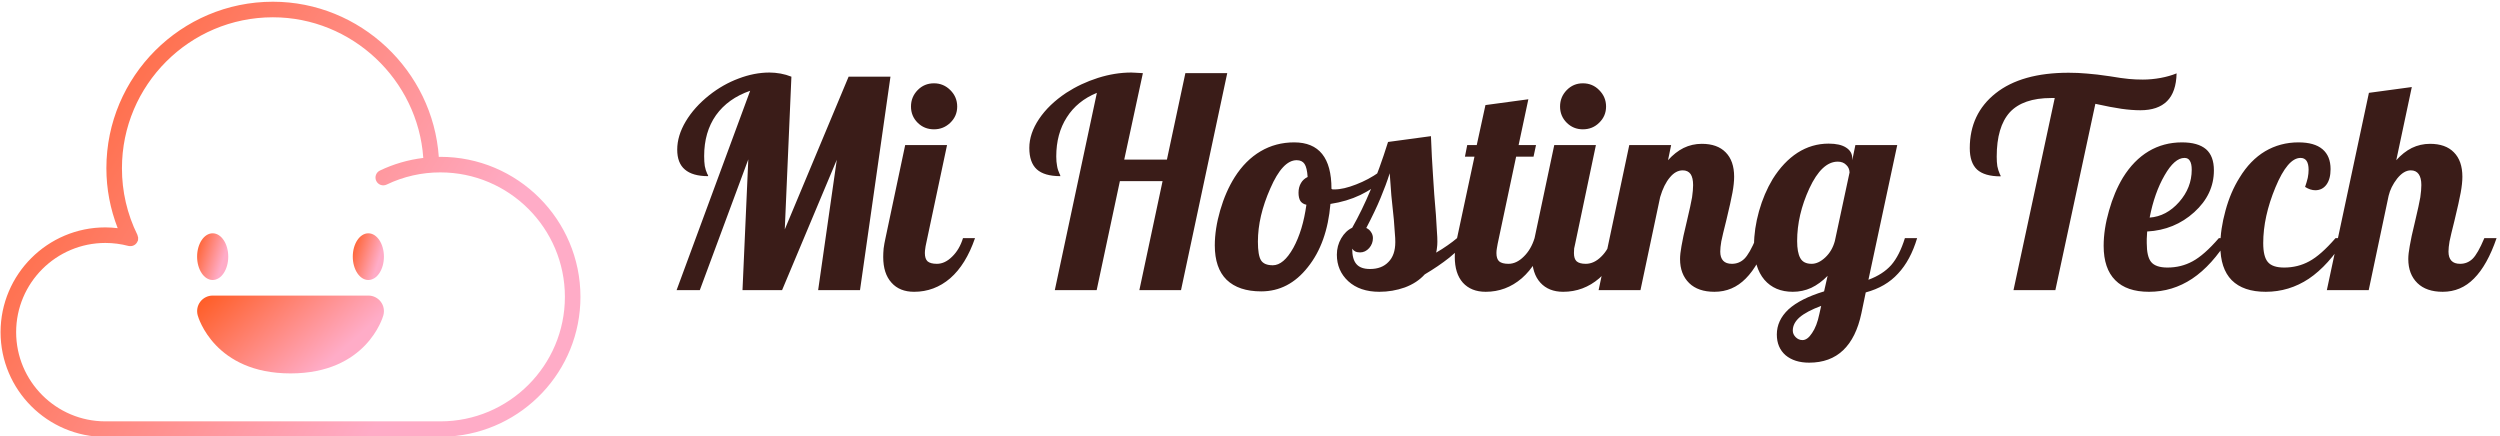
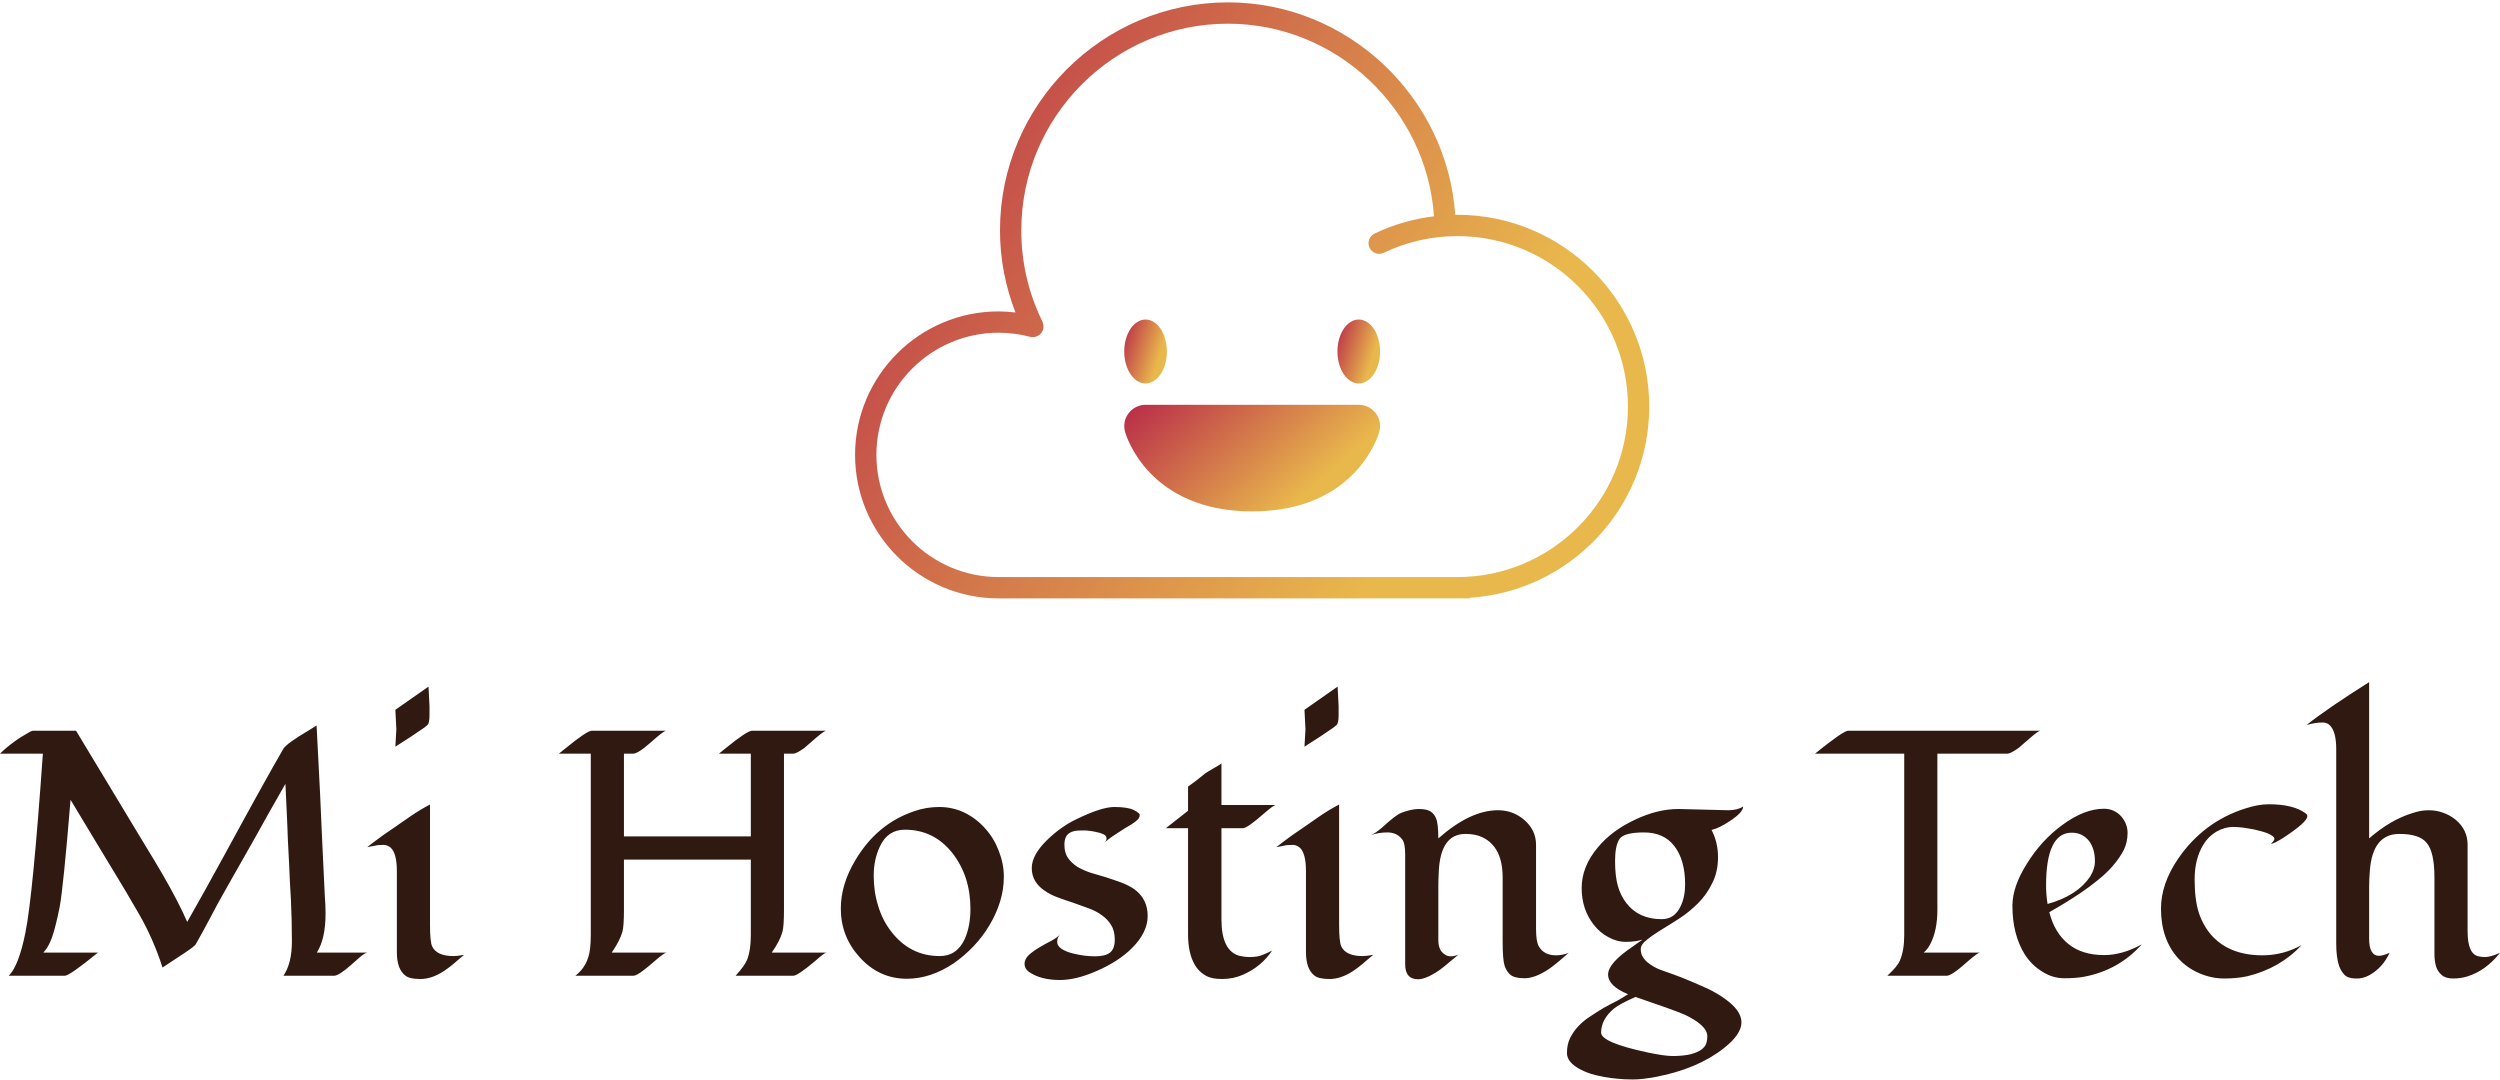
- <svg xmlns="http://www.w3.org/2000/svg" data-v-423bf9ae="" viewBox="0 0 517 90" class="iconLeft">
-   <g data-v-423bf9ae="" id="7e9e1eee-3475-4511-9c10-a7dddb0a5dba" fill="#3A1C18" transform="matrix(4.285714,0,0,4.285714,135.8913,-2.100002)">
-     <path d="M6.16 11.56L9.24 4.19L11.26 4.19L9.79 14.49L7.77 14.49L8.67 8.20L6.03 14.49L4.12 14.49L4.40 8.18L2.06 14.49L0.94 14.49L4.49 4.87L4.49 4.87Q3.42 5.24 2.84 6.05L2.84 6.05L2.84 6.05Q2.27 6.86 2.27 8.02L2.27 8.02L2.27 8.02Q2.27 8.30 2.30 8.50L2.30 8.50L2.30 8.50Q2.34 8.71 2.42 8.88L2.42 8.88L2.42 8.88Q2.45 8.93 2.46 8.95L2.46 8.95L2.46 8.95Q2.46 8.97 2.46 8.99L2.46 8.99L2.46 8.99Q1.71 8.99 1.34 8.67L1.34 8.67L1.34 8.67Q0.97 8.36 0.97 7.71L0.97 7.71L0.97 7.71Q0.97 7.04 1.38 6.35L1.38 6.35L1.38 6.35Q1.79 5.66 2.52 5.08L2.52 5.08L2.52 5.08Q3.18 4.56 3.93 4.28L3.93 4.28L3.93 4.28Q4.69 3.99 5.42 3.99L5.42 3.99L5.42 3.99Q5.68 3.99 5.96 4.04L5.96 4.04L5.96 4.04Q6.23 4.09 6.48 4.19L6.48 4.19L6.16 11.56ZM14.48 5.63L14.48 5.63L14.48 5.63Q14.48 6.09 14.15 6.41L14.15 6.41L14.15 6.41Q13.82 6.73 13.36 6.73L13.36 6.73L13.36 6.73Q12.89 6.73 12.57 6.41L12.57 6.41L12.57 6.41Q12.25 6.09 12.25 5.63L12.25 5.63L12.25 5.63Q12.25 5.17 12.57 4.84L12.57 4.84L12.57 4.84Q12.89 4.51 13.36 4.51L13.36 4.51L13.36 4.51Q13.82 4.51 14.15 4.84L14.15 4.84L14.15 4.84Q14.48 5.17 14.48 5.63ZM10.91 12.89L10.91 12.89L10.91 12.89Q10.91 12.71 10.93 12.48L10.93 12.48L10.93 12.48Q10.96 12.25 11.02 11.98L11.02 11.98L11.97 7.49L13.99 7.49L12.98 12.25L12.98 12.25Q12.95 12.38 12.94 12.48L12.94 12.48L12.94 12.48Q12.92 12.59 12.92 12.70L12.92 12.70L12.92 12.70Q12.92 12.98 13.05 13.10L13.05 13.10L13.05 13.10Q13.19 13.22 13.50 13.22L13.50 13.22L13.50 13.22Q13.89 13.22 14.24 12.87L14.24 12.87L14.24 12.87Q14.59 12.53 14.76 11.98L14.76 11.98L15.34 11.98L15.34 11.98Q14.90 13.26 14.14 13.92L14.14 13.92L14.14 13.92Q13.38 14.57 12.40 14.57L12.40 14.57L12.40 14.57Q11.70 14.57 11.31 14.13L11.31 14.13L11.31 14.13Q10.91 13.69 10.91 12.89ZM19.74 4.97L19.74 4.97L19.74 4.97Q20.45 4.51 21.27 4.25L21.27 4.25L21.27 4.25Q22.09 3.99 22.88 3.99L22.88 3.99L22.88 3.99Q22.97 3.99 23.09 4.00L23.09 4.00L23.09 4.00Q23.21 4.00 23.44 4.02L23.44 4.02L22.54 8.19L24.60 8.19L25.49 4.02L27.51 4.02L25.28 14.49L23.27 14.49L24.39 9.23L22.33 9.23L21.21 14.49L19.19 14.49L21.22 4.97L21.22 4.97Q20.27 5.36 19.77 6.15L19.77 6.15L19.77 6.15Q19.26 6.94 19.26 8.04L19.26 8.04L19.26 8.04Q19.26 8.30 19.30 8.50L19.30 8.50L19.30 8.50Q19.33 8.69 19.42 8.88L19.42 8.88L19.42 8.88Q19.45 8.93 19.45 8.95L19.45 8.95L19.45 8.95Q19.46 8.97 19.46 8.99L19.46 8.99L19.46 8.99Q18.68 8.99 18.32 8.66L18.32 8.66L18.32 8.66Q17.96 8.33 17.96 7.63L17.96 7.63L17.96 7.63Q17.96 6.93 18.43 6.23L18.43 6.23L18.43 6.23Q18.90 5.53 19.74 4.97ZM26.91 12.33L26.91 12.33L26.91 12.33Q26.91 11.54 27.17 10.64L27.17 10.64L27.17 10.64Q27.43 9.74 27.87 9.04L27.87 9.04L27.87 9.04Q28.39 8.22 29.12 7.79L29.12 7.79L29.12 7.79Q29.85 7.36 30.74 7.36L30.74 7.36L30.74 7.36Q31.64 7.36 32.09 7.92L32.09 7.92L32.09 7.92Q32.54 8.48 32.54 9.60L32.54 9.60L32.54 9.60Q32.56 9.62 32.60 9.63L32.60 9.63L32.60 9.63Q32.63 9.63 32.69 9.63L32.69 9.63L32.69 9.63Q33.12 9.63 33.73 9.39L33.73 9.39L33.73 9.39Q34.33 9.16 34.85 8.79L34.85 8.79L34.97 9.17L34.97 9.17Q34.58 9.59 33.93 9.90L33.93 9.90L33.93 9.90Q33.28 10.21 32.49 10.33L32.49 10.33L32.49 10.33Q32.33 12.22 31.40 13.38L31.40 13.38L31.40 13.38Q30.48 14.55 29.15 14.55L29.15 14.55L29.15 14.55Q28.06 14.55 27.48 13.99L27.48 13.99L27.48 13.99Q26.91 13.43 26.91 12.33ZM30.86 8.22L30.86 8.22L30.86 8.22Q30.18 8.22 29.59 9.58L29.59 9.58L29.59 9.58Q28.99 10.93 28.99 12.15L28.99 12.15L28.99 12.15Q28.99 12.81 29.14 13.05L29.14 13.05L29.14 13.05Q29.29 13.29 29.71 13.29L29.71 13.29L29.71 13.29Q30.23 13.29 30.70 12.45L30.70 12.45L30.70 12.45Q31.16 11.61 31.33 10.37L31.33 10.37L31.33 10.37Q31.14 10.33 31.04 10.19L31.04 10.19L31.04 10.19Q30.95 10.04 30.95 9.79L30.95 9.79L30.95 9.79Q30.95 9.52 31.07 9.32L31.07 9.32L31.07 9.32Q31.18 9.13 31.39 9.03L31.39 9.03L31.39 9.03Q31.36 8.58 31.24 8.40L31.24 8.40L31.24 8.40Q31.12 8.22 30.86 8.22ZM37.65 12.15L37.65 12.15L37.65 12.15Q37.65 12.32 37.63 12.45L37.63 12.45L37.63 12.45Q37.62 12.57 37.59 12.68L37.59 12.68L37.59 12.68Q37.87 12.52 38.14 12.33L38.14 12.33L38.14 12.33Q38.40 12.15 38.60 11.98L38.60 11.98L39.19 11.98L39.19 11.98Q38.75 12.49 38.23 12.92L38.23 12.92L38.23 12.92Q37.70 13.34 37.04 13.73L37.04 13.73L37.04 13.73Q36.67 14.14 36.08 14.36L36.08 14.36L36.08 14.36Q35.49 14.57 34.85 14.57L34.85 14.57L34.85 14.57Q33.91 14.57 33.35 14.06L33.35 14.06L33.35 14.06Q32.80 13.55 32.80 12.78L32.80 12.78L32.80 12.78Q32.80 12.35 33.01 11.99L33.01 11.99L33.01 11.99Q33.22 11.63 33.54 11.48L33.54 11.48L33.54 11.48Q34.02 10.63 34.43 9.65L34.43 9.65L34.43 9.65Q34.85 8.68 35.27 7.34L35.27 7.34L37.34 7.06L37.34 7.06Q37.38 8.11 37.44 8.97L37.44 8.97L37.44 8.97Q37.49 9.84 37.58 10.86L37.58 10.86L37.58 10.86Q37.62 11.45 37.63 11.69L37.63 11.69L37.63 11.69Q37.65 11.93 37.65 12.15ZM35.35 8.85L35.35 8.85L35.35 8.85Q35.17 9.42 34.91 10.04L34.91 10.04L34.91 10.04Q34.65 10.67 34.22 11.49L34.22 11.49L34.22 11.49Q34.37 11.56 34.45 11.69L34.45 11.69L34.45 11.69Q34.54 11.82 34.54 11.98L34.54 11.98L34.54 11.98Q34.54 12.25 34.36 12.46L34.36 12.46L34.36 12.46Q34.17 12.67 33.92 12.67L33.92 12.67L33.92 12.67Q33.78 12.67 33.68 12.62L33.68 12.62L33.68 12.62Q33.59 12.57 33.54 12.49L33.54 12.49L33.54 12.49Q33.54 13.01 33.75 13.24L33.75 13.24L33.75 13.24Q33.95 13.47 34.40 13.47L34.40 13.47L34.40 13.47Q34.97 13.47 35.29 13.13L35.29 13.13L35.29 13.13Q35.62 12.80 35.62 12.17L35.62 12.17L35.62 12.17Q35.62 11.97 35.60 11.77L35.60 11.77L35.60 11.77Q35.59 11.56 35.55 11.09L35.55 11.09L35.55 11.09Q35.48 10.43 35.43 9.93L35.43 9.93L35.43 9.93Q35.39 9.42 35.35 8.85ZM38.98 8.05L39.09 7.49L39.55 7.49L39.97 5.56L42.04 5.28L41.57 7.49L42.41 7.49L42.29 8.05L41.45 8.05L40.56 12.25L40.56 12.25Q40.53 12.38 40.52 12.48L40.52 12.48L40.52 12.48Q40.50 12.59 40.50 12.70L40.50 12.70L40.50 12.70Q40.50 12.98 40.63 13.10L40.63 13.10L40.63 13.10Q40.77 13.22 41.08 13.22L41.08 13.22L41.08 13.22Q41.47 13.22 41.82 12.87L41.82 12.87L41.82 12.87Q42.17 12.53 42.34 11.98L42.34 11.98L42.92 11.98L42.92 11.98Q42.48 13.26 41.72 13.92L41.72 13.92L41.72 13.92Q40.96 14.57 39.98 14.57L39.98 14.57L39.98 14.57Q39.28 14.57 38.88 14.13L38.88 14.13L38.88 14.13Q38.49 13.69 38.49 12.89L38.49 12.89L38.49 12.89Q38.49 12.71 38.51 12.48L38.51 12.48L38.51 12.48Q38.54 12.25 38.60 11.98L38.60 11.98L39.44 8.05L38.98 8.05ZM45.79 5.63L45.79 5.63L45.79 5.63Q45.79 6.09 45.46 6.41L45.46 6.41L45.46 6.41Q45.14 6.73 44.67 6.73L44.67 6.73L44.67 6.73Q44.21 6.73 43.89 6.41L43.89 6.41L43.89 6.41Q43.57 6.09 43.57 5.63L43.57 5.63L43.57 5.63Q43.57 5.17 43.89 4.84L43.89 4.84L43.89 4.84Q44.21 4.51 44.67 4.51L44.67 4.51L44.67 4.51Q45.14 4.51 45.46 4.84L45.46 4.84L45.46 4.84Q45.79 5.17 45.79 5.63ZM42.22 12.89L42.22 12.89L42.22 12.89Q42.22 12.71 42.25 12.48L42.25 12.48L42.25 12.48Q42.28 12.25 42.34 11.98L42.34 11.98L43.29 7.49L45.30 7.49L44.30 12.25L44.30 12.25Q44.27 12.38 44.25 12.48L44.25 12.48L44.25 12.48Q44.24 12.59 44.24 12.70L44.24 12.70L44.24 12.70Q44.24 12.98 44.37 13.10L44.37 13.10L44.37 13.10Q44.51 13.22 44.81 13.22L44.81 13.22L44.81 13.22Q45.21 13.22 45.56 12.87L45.56 12.87L45.56 12.87Q45.91 12.53 46.07 11.98L46.07 11.98L46.66 11.98L46.66 11.98Q46.21 13.26 45.46 13.92L45.46 13.92L45.46 13.92Q44.70 14.57 43.72 14.57L43.72 14.57L43.72 14.57Q43.02 14.57 42.62 14.13L42.62 14.13L42.62 14.13Q42.22 13.69 42.22 12.89ZM49.36 12.99L49.36 12.99L49.36 12.99Q49.36 12.74 49.43 12.36L49.43 12.36L49.43 12.36Q49.49 11.98 49.69 11.16L49.69 11.16L49.69 11.16Q49.88 10.36 49.94 10.01L49.94 10.01L49.94 10.01Q49.99 9.66 49.99 9.42L49.99 9.42L49.99 9.42Q49.99 9.07 49.87 8.89L49.87 8.89L49.87 8.89Q49.74 8.71 49.49 8.71L49.49 8.71L49.49 8.71Q49.15 8.71 48.87 9.05L48.87 9.05L48.87 9.05Q48.58 9.39 48.40 10.00L48.40 10.00L47.45 14.49L45.43 14.49L46.91 7.49L48.93 7.49L48.78 8.22L48.78 8.22Q49.13 7.83 49.53 7.63L49.53 7.63L49.53 7.63Q49.94 7.43 50.41 7.43L50.41 7.43L50.41 7.43Q51.16 7.43 51.56 7.84L51.56 7.84L51.56 7.84Q51.97 8.25 51.97 9.02L51.97 9.02L51.97 9.02Q51.97 9.34 51.89 9.78L51.89 9.78L51.89 9.78Q51.81 10.22 51.59 11.13L51.59 11.13L51.59 11.13Q51.41 11.84 51.35 12.14L51.35 12.14L51.35 12.14Q51.30 12.43 51.30 12.63L51.30 12.63L51.30 12.63Q51.30 12.92 51.44 13.07L51.44 13.07L51.44 13.07Q51.58 13.22 51.86 13.22L51.86 13.22L51.86 13.22Q52.21 13.22 52.46 12.98L52.46 12.98L52.46 12.98Q52.71 12.74 53.03 11.98L53.03 11.98L53.62 11.98L53.62 11.98Q53.17 13.29 52.53 13.93L52.53 13.93L52.53 13.93Q51.90 14.57 51.02 14.57L51.02 14.57L51.02 14.57Q50.23 14.57 49.80 14.15L49.80 14.15L49.80 14.15Q49.36 13.72 49.36 12.99ZM57.67 8.13L57.67 8.13L57.67 8.22L57.82 7.49L59.84 7.49L58.45 13.99L58.45 13.99Q59.15 13.73 59.55 13.28L59.55 13.28L59.55 13.28Q59.95 12.82 60.21 11.98L60.21 11.98L60.80 11.98L60.80 11.98Q60.48 13.05 59.88 13.69L59.88 13.69L59.88 13.69Q59.29 14.34 58.32 14.60L58.32 14.60L58.11 15.61L58.11 15.61Q57.86 16.79 57.23 17.39L57.23 17.39L57.23 17.39Q56.60 17.99 55.59 17.99L55.59 17.99L55.59 17.99Q54.88 17.99 54.45 17.63L54.45 17.63L54.45 17.63Q54.03 17.26 54.03 16.63L54.03 16.63L54.03 16.63Q54.03 15.95 54.59 15.42L54.59 15.42L54.59 15.42Q55.16 14.90 56.31 14.55L56.31 14.55L56.48 13.80L56.48 13.80Q56.11 14.18 55.69 14.38L55.69 14.38L55.69 14.38Q55.27 14.57 54.80 14.57L54.80 14.57L54.80 14.57Q53.93 14.57 53.43 13.99L53.43 13.99L53.43 13.99Q52.93 13.40 52.93 12.32L52.93 12.32L52.93 12.32Q52.93 11.54 53.17 10.68L53.17 10.68L53.17 10.68Q53.41 9.83 53.83 9.13L53.83 9.13L53.83 9.13Q54.35 8.30 55.03 7.86L55.03 7.86L55.03 7.86Q55.72 7.42 56.53 7.42L56.53 7.42L56.53 7.42Q57.08 7.42 57.37 7.61L57.37 7.61L57.37 7.61Q57.67 7.80 57.67 8.13ZM56.83 12.12L57.54 8.81L57.54 8.81Q57.53 8.58 57.37 8.44L57.37 8.44L57.37 8.44Q57.22 8.29 56.97 8.29L56.97 8.29L56.97 8.29Q56.20 8.29 55.60 9.58L55.60 9.58L55.60 9.58Q55.01 10.86 55.01 12.12L55.01 12.12L55.01 12.12Q55.01 12.67 55.16 12.94L55.16 12.94L55.16 12.94Q55.31 13.22 55.71 13.22L55.71 13.22L55.71 13.22Q56.04 13.22 56.37 12.91L56.37 12.91L56.37 12.91Q56.70 12.60 56.83 12.12L56.83 12.12ZM56.08 15.65L56.17 15.25L56.17 15.25Q55.47 15.51 55.13 15.80L55.13 15.80L55.13 15.80Q54.80 16.09 54.80 16.44L54.80 16.44L54.80 16.44Q54.80 16.62 54.94 16.76L54.94 16.76L54.94 16.76Q55.08 16.90 55.27 16.90L55.27 16.90L55.27 16.90Q55.51 16.90 55.73 16.56L55.73 16.56L55.73 16.56Q55.96 16.23 56.08 15.65L56.08 15.65ZM71.69 4.33L71.69 4.33L71.69 4.33Q72.11 4.33 72.55 4.25L72.55 4.25L72.55 4.25Q72.98 4.17 73.32 4.03L73.32 4.03L73.32 4.03Q73.30 4.93 72.86 5.37L72.86 5.37L72.86 5.37Q72.42 5.81 71.57 5.81L71.57 5.81L71.57 5.81Q71.16 5.81 70.66 5.74L70.66 5.74L70.66 5.74Q70.17 5.67 69.40 5.50L69.40 5.50L67.47 14.49L65.45 14.49L67.44 5.22L67.27 5.22L67.27 5.22Q65.91 5.22 65.27 5.91L65.27 5.91L65.27 5.91Q64.64 6.61 64.64 8.05L64.64 8.05L64.64 8.05Q64.64 8.32 64.67 8.51L64.67 8.51L64.67 8.51Q64.71 8.71 64.79 8.89L64.79 8.89L64.79 8.89Q64.82 8.95 64.83 8.97L64.83 8.97L64.83 8.97Q64.83 8.99 64.83 9.00L64.83 9.00L64.83 9.00Q64.05 9.00 63.69 8.67L63.69 8.67L63.69 8.67Q63.34 8.34 63.34 7.64L63.34 7.64L63.34 7.64Q63.34 5.98 64.59 4.99L64.59 4.99L64.59 4.99Q65.84 4.00 68.11 4.00L68.11 4.00L68.11 4.00Q68.57 4.00 69.00 4.04L69.00 4.04L69.00 4.04Q69.43 4.07 70.10 4.17L70.10 4.17L70.10 4.17Q70.69 4.27 71.02 4.30L71.02 4.30L71.02 4.30Q71.34 4.33 71.69 4.33ZM75.12 8.71L75.12 8.71L75.12 8.71Q75.12 9.87 74.17 10.73L74.17 10.73L74.17 10.73Q73.22 11.59 71.90 11.66L71.90 11.66L71.90 11.66Q71.89 11.90 71.88 12.02L71.88 12.02L71.88 12.02Q71.88 12.14 71.88 12.22L71.88 12.22L71.88 12.22Q71.88 12.87 72.09 13.13L72.09 13.13L72.09 13.13Q72.31 13.40 72.88 13.40L72.88 13.40L72.88 13.40Q73.54 13.40 74.09 13.10L74.09 13.10L74.09 13.10Q74.65 12.80 75.36 11.98L75.36 11.98L75.84 11.98L75.84 11.98Q75.03 13.30 74.07 13.94L74.07 13.94L74.07 13.94Q73.12 14.57 71.99 14.57L71.99 14.57L71.99 14.57Q70.91 14.57 70.36 14.01L70.36 14.01L70.36 14.01Q69.80 13.45 69.80 12.35L69.80 12.35L69.80 12.35Q69.80 11.55 70.06 10.65L70.06 10.65L70.06 10.65Q70.31 9.76 70.73 9.06L70.73 9.06L70.73 9.06Q71.25 8.22 71.97 7.79L71.97 7.79L71.97 7.79Q72.69 7.36 73.58 7.36L73.58 7.36L73.58 7.36Q74.35 7.36 74.74 7.69L74.74 7.69L74.74 7.69Q75.12 8.02 75.12 8.71ZM73.70 8.11L73.70 8.11L73.70 8.11Q73.22 8.11 72.74 8.95L72.74 8.95L72.74 8.95Q72.25 9.80 72.02 10.99L72.02 10.99L72.02 10.99Q72.83 10.93 73.44 10.24L73.44 10.24L73.44 10.24Q74.05 9.55 74.05 8.68L74.05 8.68L74.05 8.68Q74.05 8.39 73.96 8.25L73.96 8.25L73.96 8.25Q73.88 8.11 73.70 8.11ZM80.75 8.65L80.75 8.65L80.75 8.65Q80.75 9.13 80.55 9.40L80.55 9.40L80.55 9.40Q80.35 9.67 80.01 9.67L80.01 9.67L80.01 9.67Q79.90 9.67 79.77 9.63L79.77 9.63L79.77 9.63Q79.65 9.59 79.52 9.51L79.52 9.51L79.52 9.51Q79.60 9.28 79.65 9.07L79.65 9.07L79.65 9.07Q79.69 8.86 79.69 8.68L79.69 8.68L79.69 8.68Q79.69 8.40 79.59 8.25L79.59 8.25L79.59 8.25Q79.49 8.11 79.30 8.11L79.30 8.11L79.30 8.11Q78.68 8.11 78.09 9.53L78.09 9.53L78.09 9.53Q77.50 10.95 77.50 12.22L77.50 12.22L77.50 12.22Q77.50 12.87 77.72 13.13L77.72 13.13L77.72 13.13Q77.94 13.40 78.51 13.40L78.51 13.40L78.51 13.40Q79.17 13.40 79.72 13.10L79.72 13.10L79.72 13.10Q80.28 12.80 80.99 11.98L80.99 11.98L81.47 11.98L81.47 11.98Q80.65 13.30 79.70 13.94L79.70 13.94L79.70 13.94Q78.75 14.57 77.62 14.57L77.62 14.57L77.62 14.57Q76.54 14.57 75.98 14.01L75.98 14.01L75.98 14.01Q75.43 13.45 75.43 12.35L75.43 12.35L75.43 12.35Q75.43 11.55 75.68 10.65L75.68 10.65L75.68 10.65Q75.92 9.76 76.36 9.06L76.36 9.06L76.36 9.06Q76.87 8.22 77.59 7.79L77.59 7.79L77.59 7.79Q78.32 7.36 79.20 7.36L79.20 7.36L79.20 7.36Q79.97 7.36 80.36 7.69L80.36 7.69L80.36 7.69Q80.75 8.02 80.75 8.65ZM84.50 12.99L84.50 12.99L84.50 12.99Q84.50 12.74 84.57 12.36L84.57 12.36L84.57 12.36Q84.63 11.98 84.83 11.16L84.83 11.16L84.83 11.16Q85.02 10.36 85.08 10.01L85.08 10.01L85.08 10.01Q85.13 9.66 85.13 9.42L85.13 9.42L85.13 9.42Q85.13 9.07 85.00 8.89L85.00 8.89L85.00 8.89Q84.87 8.71 84.62 8.71L84.62 8.71L84.62 8.71Q84.28 8.71 83.96 9.11L83.96 9.11L83.96 9.11Q83.65 9.51 83.55 9.94L83.55 9.94L82.59 14.49L80.57 14.49L82.60 4.97L84.67 4.69L83.92 8.22L83.92 8.22Q84.27 7.83 84.67 7.63L84.67 7.63L84.67 7.63Q85.08 7.43 85.55 7.43L85.55 7.43L85.55 7.43Q86.30 7.43 86.70 7.84L86.70 7.84L86.70 7.84Q87.11 8.25 87.11 9.02L87.11 9.02L87.11 9.02Q87.11 9.34 87.03 9.78L87.03 9.78L87.03 9.78Q86.95 10.22 86.73 11.13L86.73 11.13L86.73 11.13Q86.55 11.84 86.49 12.14L86.49 12.14L86.49 12.14Q86.44 12.43 86.44 12.63L86.44 12.63L86.44 12.63Q86.44 12.92 86.58 13.07L86.58 13.07L86.58 13.07Q86.72 13.22 87.00 13.22L87.00 13.22L87.00 13.22Q87.35 13.22 87.60 12.98L87.60 12.98L87.60 12.98Q87.85 12.74 88.17 11.98L88.17 11.98L88.76 11.98L88.76 11.98Q88.31 13.29 87.67 13.93L87.67 13.93L87.67 13.93Q87.04 14.57 86.16 14.57L86.16 14.57L86.16 14.57Q85.37 14.57 84.94 14.15L84.94 14.15L84.94 14.15Q84.50 13.72 84.50 12.99Z" />
+ <svg xmlns="http://www.w3.org/2000/svg" data-v-423bf9ae="" viewBox="0 0 377.503 163" class="iconAbove">
+   <g data-v-423bf9ae="" id="ad9ccd4f-3bbf-4448-a36f-f56947596147" fill="#2F1911" transform="matrix(3.764116,0,0,3.764116,-1.505647,94.34254)">
+     <path d="M13.46 11.58L13.46 11.58L13.46 11.58Q13.46 12.60 13.11 13.15L13.11 13.15L15.13 13.15L15.13 13.15Q15.00 13.19 14.83 13.34L14.83 13.34L14.83 13.34Q14.66 13.49 14.48 13.65L14.48 13.65L14.48 13.65Q13.99 14.08 13.80 14.08L13.80 14.08L11.77 14.08L11.77 14.08Q12.11 13.58 12.11 12.70L12.11 12.70L12.11 12.70Q12.11 11.83 12.07 11.02L12.07 11.02L12.07 11.02Q12.02 10.21 12.00 9.63L12.00 9.63L12.00 9.63Q11.97 9.04 11.95 8.66L11.95 8.66L11.95 8.66Q11.94 8.28 11.92 7.89L11.92 7.89L11.92 7.89Q11.87 6.75 11.85 6.38L11.85 6.38L11.85 6.38Q11.24 7.44 10.61 8.58L10.61 8.58L10.61 8.58Q9.97 9.71 9.52 10.50L9.52 10.50L9.52 10.50Q9.07 11.29 8.81 11.80L8.81 11.80L8.81 11.80Q8.54 12.31 8.25 12.82L8.25 12.82L8.25 12.82Q8.19 12.92 7.60 13.30L7.60 13.30L7.60 13.30Q7.01 13.69 6.92 13.75L6.92 13.75L6.92 13.75Q6.55 12.60 5.98 11.61L5.98 11.61L5.98 11.61Q5.41 10.62 5.04 10.02L5.04 10.02L5.04 10.02Q4.68 9.43 4.32 8.83L4.32 8.83L3.23 7.02L3.23 7.02Q2.94 10.55 2.79 11.34L2.79 11.34L2.79 11.34Q2.63 12.13 2.49 12.53L2.49 12.53L2.49 12.53Q2.35 12.93 2.14 13.15L2.14 13.15L4.33 13.15L4.33 13.15Q3.19 14.08 3.00 14.08L3.00 14.08L0.75 14.08L0.75 14.08Q1.15 13.69 1.42 12.35L1.42 12.35L1.42 12.35Q1.72 10.86 2.12 5.17L2.12 5.17L0.40 5.17L0.40 5.17Q0.90 4.68 1.59 4.30L1.59 4.30L1.59 4.30Q1.68 4.25 1.73 4.25L1.73 4.25L3.45 4.25L3.45 4.25Q4.03 5.20 4.59 6.14L4.59 6.14L5.73 8.03L5.73 8.03Q6.02 8.51 6.31 8.99L6.31 8.99L6.31 8.99Q6.60 9.46 6.88 9.94L6.88 9.94L6.88 9.94Q7.56 11.11 7.91 11.92L7.91 11.92L7.91 11.92Q8.56 10.78 9.44 9.17L9.44 9.17L9.44 9.17Q11.01 6.28 11.77 4.97L11.77 4.97L11.77 4.97Q11.90 4.76 12.78 4.24L12.78 4.24L12.78 4.24Q12.98 4.12 13.10 4.04L13.10 4.04L13.10 4.04Q13.26 7.03 13.33 8.78L13.33 8.78L13.33 8.78Q13.41 10.53 13.43 10.88L13.43 10.88L13.43 10.88Q13.46 11.22 13.46 11.58ZM16.26 3.41L17.59 2.48L17.63 3.26L17.63 3.62L17.63 3.62Q17.63 3.94 17.55 4.02L17.55 4.02L17.55 4.02Q17.47 4.09 17.37 4.16L17.37 4.16L17.37 4.16Q16.99 4.43 16.26 4.89L16.26 4.89L16.26 4.89Q16.30 4.21 16.30 4.19L16.30 4.19L16.30 4.19Q16.30 4.16 16.26 3.41L16.26 3.41ZM19.02 13.24L19.02 13.24L19.02 13.24Q18.81 13.41 18.62 13.58L18.62 13.58L18.62 13.58Q18.42 13.75 18.21 13.89L18.21 13.89L18.21 13.89Q17.72 14.21 17.27 14.21L17.27 14.21L17.27 14.21Q16.84 14.21 16.67 14.08L16.67 14.08L16.67 14.08Q16.32 13.82 16.32 13.13L16.32 13.13L16.32 9.88L16.32 9.88Q16.32 9.15 16.06 8.93L16.06 8.93L16.06 8.93Q15.93 8.83 15.79 8.83L15.79 8.83L15.79 8.83Q15.65 8.83 15.55 8.84L15.55 8.84L15.55 8.84Q15.45 8.86 15.35 8.88L15.35 8.88L15.35 8.88Q15.24 8.90 15.13 8.92L15.13 8.92L15.13 8.92Q15.48 8.65 15.77 8.44L15.77 8.44L15.77 8.44Q16.07 8.23 16.28 8.09L16.28 8.09L16.28 8.09Q16.50 7.94 16.87 7.68L16.87 7.68L16.87 7.68Q17.25 7.42 17.65 7.21L17.65 7.21L17.65 12.03L17.65 12.03Q17.65 12.73 17.74 12.91L17.74 12.91L17.74 12.91Q17.93 13.29 18.59 13.29L18.59 13.29L18.59 13.29Q18.76 13.29 19.02 13.24ZM31.36 13.15L33.55 13.15L33.55 13.15Q33.47 13.16 33.11 13.48L33.11 13.48L33.11 13.48Q32.40 14.08 32.22 14.08L32.22 14.08L29.91 14.08L29.91 14.08Q30.27 13.68 30.37 13.44L30.37 13.44L30.37 13.44Q30.52 13.06 30.52 12.45L30.52 12.45L30.52 9.42L25.43 9.42L25.43 11.43L25.43 11.43Q25.43 12.08 25.37 12.31L25.37 12.31L25.37 12.31Q25.27 12.67 24.94 13.15L24.94 13.15L27.13 13.15L27.13 13.15Q27.04 13.17 26.71 13.45L26.71 13.45L26.71 13.45Q26.38 13.74 26.24 13.84L26.24 13.84L26.24 13.84Q25.94 14.08 25.80 14.08L25.80 14.08L23.48 14.08L23.48 14.08Q23.99 13.69 24.07 13.00L24.07 13.00L24.07 13.00Q24.10 12.76 24.10 12.45L24.10 12.45L24.10 5.17L22.82 5.17L23.08 4.96L23.08 4.96Q23.95 4.25 24.14 4.25L24.14 4.25L27.13 4.25L27.13 4.25Q27.05 4.25 26.71 4.54L26.71 4.54L26.71 4.54Q26.38 4.83 26.24 4.94L26.24 4.94L26.24 4.94Q25.94 5.17 25.80 5.17L25.80 5.17L25.43 5.17L25.43 8.49L30.52 8.49L30.52 5.17L29.24 5.17L29.50 4.96L29.50 4.96Q30.37 4.25 30.57 4.25L30.57 4.25L33.55 4.25L33.55 4.25Q33.47 4.25 33.13 4.54L33.13 4.54L33.13 4.54Q32.80 4.83 32.67 4.94L32.67 4.94L32.67 4.94Q32.35 5.17 32.22 5.17L32.22 5.17L31.85 5.17L31.85 11.43L31.85 11.43Q31.85 12.08 31.79 12.31L31.79 12.31L31.79 12.31Q31.69 12.68 31.36 13.15L31.36 13.15ZM39.93 8.18L39.93 8.18L39.93 8.18Q40.28 8.57 40.47 9.08L40.47 9.08L40.47 9.08Q40.67 9.59 40.67 10.10L40.67 10.10L40.67 10.10Q40.67 10.62 40.52 11.10L40.52 11.10L40.52 11.10Q40.37 11.59 40.10 12.04L40.10 12.04L40.10 12.04Q39.83 12.50 39.46 12.89L39.46 12.89L39.46 12.89Q39.09 13.28 38.66 13.58L38.66 13.58L38.66 13.58Q37.73 14.20 36.78 14.20L36.78 14.20L36.78 14.20Q35.66 14.20 34.88 13.33L34.88 13.33L34.88 13.33Q34.13 12.50 34.13 11.38L34.13 11.38L34.13 11.38Q34.13 10.42 34.71 9.45L34.71 9.45L34.71 9.45Q35.57 7.99 37.07 7.48L37.07 7.48L37.07 7.48Q37.55 7.31 38.08 7.31L38.08 7.31L38.08 7.31Q38.62 7.31 39.10 7.54L39.10 7.54L39.10 7.54Q39.58 7.78 39.93 8.18ZM36.70 8.22L36.70 8.22L36.70 8.22Q36.01 8.22 35.70 8.89L35.70 8.89L35.70 8.89Q35.45 9.41 35.45 10.06L35.45 10.06L35.45 10.06Q35.45 10.72 35.63 11.28L35.63 11.28L35.63 11.28Q35.80 11.85 36.14 12.29L36.14 12.29L36.14 12.29Q36.90 13.29 38.10 13.29L38.10 13.29L38.10 13.29Q38.79 13.29 39.11 12.59L39.11 12.59L39.11 12.59Q39.33 12.07 39.33 11.40L39.33 11.40L39.33 11.40Q39.33 10.08 38.60 9.15L38.60 9.15L38.60 9.15Q37.86 8.22 36.70 8.22ZM44.66 8.78L44.66 8.78L44.66 8.78Q44.79 8.68 44.79 8.57L44.79 8.57L44.79 8.57Q44.79 8.46 44.66 8.40L44.66 8.40L44.66 8.40Q44.53 8.34 44.36 8.31L44.36 8.31L44.36 8.31Q44.09 8.25 43.86 8.25L43.86 8.25L43.86 8.25Q43.63 8.25 43.51 8.27L43.51 8.27L43.51 8.27Q43.38 8.30 43.29 8.36L43.29 8.36L43.29 8.36Q43.10 8.49 43.10 8.82L43.10 8.82L43.10 8.82Q43.10 9.15 43.24 9.35L43.24 9.35L43.24 9.35Q43.39 9.56 43.62 9.71L43.62 9.71L43.62 9.71Q43.86 9.85 44.16 9.95L44.16 9.95L44.16 9.95Q44.46 10.04 44.77 10.13L44.77 10.13L44.77 10.13Q45.08 10.23 45.38 10.34L45.38 10.34L45.38 10.34Q45.68 10.45 45.92 10.62L45.92 10.62L45.92 10.62Q46.44 11.01 46.44 11.68L46.44 11.68L46.44 11.68Q46.44 12.34 45.81 12.97L45.81 12.97L45.81 12.97Q45.27 13.51 44.39 13.89L44.39 13.89L44.39 13.89Q43.57 14.25 42.92 14.25L42.92 14.25L42.92 14.25Q42.14 14.25 41.67 13.92L41.67 13.92L41.67 13.92Q41.50 13.79 41.50 13.60L41.50 13.60L41.50 13.60Q41.50 13.41 41.68 13.24L41.68 13.24L41.68 13.24Q41.86 13.08 42.10 12.94L42.10 12.94L42.10 12.94Q42.33 12.80 42.57 12.68L42.57 12.68L42.57 12.68Q42.81 12.55 42.94 12.41L42.94 12.41L42.94 12.41Q42.81 12.54 42.81 12.71L42.81 12.71L42.81 12.71Q42.81 12.89 43.00 13.01L43.00 13.01L43.00 13.01Q43.20 13.13 43.46 13.19L43.46 13.19L43.46 13.19Q43.91 13.30 44.32 13.30L44.32 13.30L44.32 13.30Q44.74 13.30 44.93 13.15L44.93 13.15L44.93 13.15Q45.12 13.00 45.12 12.63L45.12 12.63L45.12 12.63Q45.12 12.27 44.97 12.04L44.97 12.04L44.97 12.04Q44.83 11.81 44.60 11.65L44.60 11.65L44.60 11.65Q44.37 11.48 44.06 11.37L44.06 11.37L44.06 11.37Q43.76 11.26 43.45 11.15L43.45 11.15L43.45 11.15Q43.14 11.05 42.84 10.94L42.84 10.94L42.84 10.94Q42.54 10.83 42.31 10.67L42.31 10.67L42.31 10.67Q41.79 10.32 41.79 9.76L41.79 9.76L41.79 9.76Q41.79 9.23 42.42 8.62L42.42 8.62L42.42 8.62Q42.96 8.10 43.56 7.81L43.56 7.81L43.56 7.81Q44.58 7.31 45.10 7.31L45.10 7.31L45.10 7.31Q45.64 7.31 45.88 7.43L45.88 7.43L45.88 7.43Q46.12 7.55 46.12 7.63L46.12 7.63L46.12 7.63Q46.12 7.72 46.06 7.79L46.06 7.79L46.06 7.79Q46.01 7.85 45.93 7.91L45.93 7.91L45.93 7.91Q45.85 7.97 45.77 8.02L45.77 8.02L45.77 8.02Q45.68 8.07 45.53 8.16L45.53 8.16L45.53 8.16Q45.38 8.26 45.13 8.42L45.13 8.42L45.13 8.42Q44.88 8.58 44.66 8.78ZM48.06 8.16L47.17 8.16L48.06 7.46L48.06 6.49L48.06 6.49Q48.43 6.23 48.59 6.09L48.59 6.09L48.59 6.09Q48.75 5.95 48.86 5.89L48.86 5.89L48.86 5.89Q48.97 5.83 49.08 5.76L49.08 5.76L49.08 5.76Q49.38 5.59 49.40 5.56L49.40 5.56L49.40 7.23L51.58 7.23L51.58 7.23Q51.50 7.23 51.13 7.55L51.13 7.55L51.13 7.55Q50.44 8.16 50.26 8.16L50.26 8.16L49.40 8.16L49.40 11.82L49.40 11.82Q49.40 13.08 50.12 13.28L50.12 13.28L50.12 13.28Q50.34 13.33 50.53 13.33L50.53 13.33L50.53 13.33Q50.85 13.33 51.06 13.24L51.06 13.24L51.06 13.24Q51.28 13.15 51.43 13.07L51.43 13.07L51.43 13.07Q51.01 13.71 50.26 14.04L50.26 14.04L50.26 14.04Q49.87 14.21 49.42 14.21L49.42 14.21L49.42 14.21Q48.97 14.21 48.73 14.05L48.73 14.05L48.73 14.05Q48.48 13.90 48.33 13.64L48.33 13.64L48.33 13.64Q48.06 13.18 48.06 12.41L48.06 12.41L48.06 8.16ZM52.73 3.41L54.06 2.48L54.10 3.26L54.10 3.62L54.10 3.62Q54.10 3.94 54.02 4.02L54.02 4.02L54.02 4.02Q53.94 4.09 53.84 4.16L53.84 4.16L53.84 4.16Q53.46 4.43 52.73 4.89L52.73 4.89L52.73 4.89Q52.77 4.21 52.77 4.19L52.77 4.19L52.77 4.19Q52.77 4.16 52.73 3.41L52.73 3.41ZM55.49 13.24L55.49 13.24L55.49 13.24Q55.28 13.41 55.09 13.58L55.09 13.58L55.09 13.58Q54.89 13.75 54.68 13.89L54.68 13.89L54.68 13.89Q54.19 14.21 53.74 14.21L53.74 14.21L53.74 14.21Q53.31 14.21 53.14 14.08L53.14 14.08L53.14 14.08Q52.79 13.82 52.79 13.13L52.79 13.13L52.79 9.88L52.79 9.88Q52.79 9.15 52.53 8.93L52.53 8.93L52.53 8.93Q52.40 8.83 52.26 8.83L52.26 8.83L52.26 8.83Q52.12 8.83 52.02 8.84L52.02 8.84L52.02 8.84Q51.92 8.86 51.82 8.88L51.82 8.88L51.82 8.88Q51.71 8.90 51.60 8.92L51.60 8.92L51.60 8.92Q51.95 8.65 52.24 8.44L52.24 8.44L52.24 8.44Q52.54 8.23 52.75 8.09L52.75 8.09L52.75 8.09Q52.96 7.94 53.34 7.68L53.34 7.68L53.34 7.68Q53.72 7.42 54.12 7.21L54.12 7.21L54.12 12.03L54.12 12.03Q54.12 12.73 54.21 12.91L54.21 12.91L54.21 12.91Q54.40 13.29 55.06 13.29L55.06 13.29L55.06 13.29Q55.23 13.29 55.49 13.24ZM56.77 13.62L56.77 13.62L56.77 9.22L56.77 9.22Q56.77 8.76 56.65 8.61L56.65 8.61L56.65 8.61Q56.44 8.33 56.06 8.33L56.06 8.33L56.06 8.33Q55.69 8.33 55.39 8.44L55.39 8.44L55.39 8.44Q55.57 8.37 55.86 8.12L55.86 8.12L55.86 8.12Q56.38 7.64 56.60 7.55L56.60 7.55L56.60 7.55Q57.01 7.39 57.32 7.39L57.32 7.39L57.32 7.39Q57.63 7.39 57.79 7.49L57.79 7.49L57.79 7.49Q57.94 7.59 58.01 7.77L58.01 7.77L58.01 7.77Q58.10 7.98 58.10 8.57L58.10 8.57L58.10 8.57Q59.38 7.44 60.49 7.44L60.49 7.44L60.49 7.44Q61.10 7.44 61.55 7.83L61.55 7.83L61.55 7.83Q62.02 8.24 62.02 8.83L62.02 8.83L62.02 12.20L62.02 12.20Q62.02 12.71 62.13 12.90L62.13 12.90L62.13 12.90Q62.34 13.26 62.82 13.26L62.82 13.26L62.82 13.26Q63.09 13.26 63.33 13.16L63.33 13.16L63.33 13.16Q62.73 13.69 62.49 13.84L62.49 13.84L62.49 13.84Q61.96 14.18 61.56 14.18L61.56 14.18L61.56 14.18Q61.16 14.18 60.99 14.04L60.99 14.04L60.99 14.04Q60.83 13.90 60.76 13.68L60.76 13.68L60.76 13.68Q60.68 13.44 60.68 12.70L60.68 12.70L60.68 10.14L60.68 10.14Q60.68 8.92 59.88 8.53L59.88 8.53L59.88 8.53Q59.60 8.39 59.19 8.39L59.19 8.39L59.19 8.39Q58.20 8.39 58.12 9.86L58.12 9.86L58.12 9.86Q58.10 10.23 58.10 10.53L58.10 10.53L58.10 12.64L58.10 12.64Q58.10 13.08 58.37 13.23L58.37 13.23L58.37 13.23Q58.46 13.30 58.60 13.30L58.60 13.30L58.60 13.30Q58.75 13.30 58.91 13.23L58.91 13.23L58.91 13.23Q58.76 13.35 58.56 13.52L58.56 13.52L58.56 13.52Q58.37 13.69 58.15 13.85L58.15 13.85L58.15 13.85Q57.61 14.22 57.29 14.22L57.29 14.22L57.29 14.22Q56.77 14.22 56.77 13.62ZM67.74 7.39L69.73 7.44L69.73 7.44Q70.10 7.44 70.33 7.29L70.33 7.29L70.33 7.29Q70.32 7.53 69.80 7.87L69.80 7.87L69.80 7.87Q69.37 8.16 69.06 8.23L69.06 8.23L69.06 8.23Q69.32 8.73 69.32 9.32L69.32 9.32L69.32 9.32Q69.32 9.91 69.09 10.36L69.09 10.36L69.09 10.36Q68.87 10.82 68.52 11.17L68.52 11.17L68.52 11.17Q68.17 11.52 67.77 11.78L67.77 11.78L67.77 11.78Q67.37 12.04 67.02 12.25L67.02 12.25L67.02 12.25Q66.68 12.46 66.45 12.65L66.45 12.65L66.45 12.65Q66.22 12.83 66.22 13.01L66.22 13.01L66.22 13.01Q66.22 13.19 66.30 13.32L66.30 13.32L66.30 13.32Q66.38 13.45 66.50 13.55L66.50 13.55L66.50 13.55Q66.73 13.73 66.98 13.83L66.98 13.83L66.98 13.83Q67.22 13.92 67.54 14.03L67.54 14.03L67.54 14.03Q67.85 14.14 68.20 14.29L68.20 14.29L68.20 14.29Q68.56 14.44 68.93 14.61L68.93 14.61L68.93 14.61Q69.30 14.79 69.59 15.00L69.59 15.00L69.59 15.00Q70.26 15.47 70.26 15.95L70.26 15.95L70.26 15.95Q70.26 16.43 69.56 16.98L69.56 16.98L69.56 16.98Q68.50 17.82 66.81 18.14L66.81 18.14L66.81 18.14Q66.27 18.24 65.91 18.24L65.91 18.24L65.91 18.24Q65.55 18.24 65.29 18.21L65.29 18.21L65.29 18.21Q65.03 18.19 64.75 18.14L64.75 18.14L64.75 18.14Q64.48 18.09 64.21 18.01L64.21 18.01L64.21 18.01Q63.94 17.92 63.73 17.80L63.73 17.80L63.73 17.80Q63.26 17.53 63.26 17.18L63.26 17.18L63.26 17.18Q63.26 16.83 63.39 16.57L63.39 16.57L63.39 16.57Q63.52 16.31 63.73 16.09L63.73 16.09L63.73 16.09Q63.94 15.87 64.21 15.70L64.21 15.70L64.21 15.70Q64.48 15.52 64.75 15.36L64.75 15.36L64.75 15.36Q65.02 15.21 65.28 15.08L65.28 15.08L65.28 15.08Q65.53 14.94 65.71 14.82L65.71 14.82L65.71 14.82Q64.91 14.49 64.91 14.03L64.91 14.03L64.91 14.03Q64.91 13.57 65.91 12.90L65.91 12.90L65.91 12.90Q66.14 12.74 66.29 12.63L66.29 12.63L66.29 12.63Q65.99 12.72 65.63 12.72L65.63 12.72L65.63 12.72Q65.26 12.72 64.92 12.53L64.92 12.53L64.92 12.53Q64.58 12.35 64.34 12.04L64.34 12.04L64.34 12.04Q63.85 11.42 63.85 10.56L63.85 10.56L63.85 10.56Q63.85 9.70 64.50 8.93L64.50 8.93L64.50 8.93Q65.06 8.25 66.01 7.81L66.01 7.81L66.01 7.81Q66.90 7.39 67.74 7.39L67.74 7.39ZM65.37 8.59L65.37 8.59L65.37 8.59Q65.19 8.86 65.19 9.47L65.19 9.47L65.19 9.47Q65.19 10.08 65.30 10.47L65.30 10.47L65.30 10.47Q65.41 10.86 65.64 11.16L65.64 11.16L65.64 11.16Q66.14 11.81 67.06 11.81L67.06 11.81L67.06 11.81Q67.58 11.81 67.82 11.29L67.82 11.29L67.82 11.29Q68.00 10.92 68.00 10.41L68.00 10.41L68.00 10.41Q68.00 9.44 67.57 8.88L67.57 8.88L67.57 8.88Q67.15 8.33 66.35 8.33L66.35 8.33L66.35 8.33Q65.55 8.33 65.37 8.59ZM68.58 17.09L68.58 17.09L68.58 17.09Q68.75 16.99 68.82 16.86L68.82 16.86L68.82 16.86Q68.89 16.72 68.89 16.50L68.89 16.50L68.89 16.50Q68.89 16.28 68.64 16.05L68.64 16.05L68.64 16.05Q68.39 15.83 67.98 15.64L67.98 15.64L67.98 15.64Q67.57 15.46 66.01 14.93L66.01 14.93L66.01 14.93Q65.39 15.20 65.14 15.40L65.14 15.40L65.14 15.40Q64.63 15.83 64.63 16.36L64.63 16.36L64.63 16.36Q64.63 16.76 66.51 17.16L66.51 17.16L66.51 17.16Q67.18 17.30 67.50 17.30L67.50 17.30L67.50 17.30Q67.83 17.30 68.12 17.25L68.12 17.25L68.12 17.25Q68.41 17.19 68.58 17.09ZM76.79 5.17L73.21 5.17L73.21 5.17Q74.35 4.25 74.54 4.25L74.54 4.25L82.25 4.25L82.25 4.25Q82.16 4.26 81.83 4.55L81.83 4.55L81.83 4.55Q81.50 4.83 81.38 4.94L81.38 4.94L81.38 4.94Q81.06 5.17 80.92 5.17L80.92 5.17L78.12 5.17L78.12 11.43L78.12 11.43Q78.12 12.26 77.84 12.80L77.84 12.80L77.84 12.80Q77.72 13.03 77.57 13.15L77.57 13.15L79.82 13.15L79.82 13.15Q79.73 13.17 79.40 13.45L79.40 13.45L79.40 13.45Q79.07 13.74 78.94 13.84L78.94 13.84L78.94 13.84Q78.63 14.08 78.49 14.08L78.49 14.08L76.11 14.08L76.11 14.08Q76.52 13.71 76.62 13.46L76.62 13.46L76.62 13.46Q76.79 13.06 76.79 12.45L76.79 12.45L76.79 5.17ZM86.32 12.82L86.32 12.82L86.32 12.82Q85.39 13.86 84 14.12L84 14.12L84 14.12Q83.68 14.18 83.21 14.18L83.21 14.18L83.21 14.18Q82.74 14.18 82.32 13.91L82.32 13.91L82.32 13.91Q81.90 13.65 81.63 13.23L81.63 13.23L81.63 13.23Q81.13 12.43 81.13 11.27L81.13 11.27L81.13 11.27Q81.13 10.50 81.72 9.57L81.72 9.57L81.72 9.57Q82.29 8.65 83.12 8.04L83.12 8.04L83.12 8.04Q84.01 7.38 84.80 7.38L84.80 7.38L84.80 7.38Q85.21 7.38 85.49 7.68L85.49 7.68L85.49 7.68Q85.75 7.98 85.75 8.35L85.75 8.35L85.75 8.35Q85.75 8.73 85.59 9.05L85.59 9.05L85.59 9.05Q85.42 9.37 85.16 9.67L85.16 9.67L85.16 9.67Q84.90 9.97 84.56 10.24L84.56 10.24L84.56 10.24Q84.22 10.52 83.86 10.76L83.86 10.76L83.86 10.76Q83.36 11.10 82.61 11.53L82.61 11.53L82.61 11.53Q82.82 12.36 83.38 12.81L83.38 12.81L83.38 12.81Q83.93 13.25 84.81 13.25L84.81 13.25L84.81 13.25Q85.54 13.25 86.32 12.82ZM84.26 10.08L84.26 10.08L84.26 10.08Q84.44 9.78 84.44 9.50L84.44 9.50L84.44 9.50Q84.44 9.22 84.38 9.03L84.38 9.03L84.38 9.03Q84.32 8.83 84.21 8.68L84.21 8.68L84.21 8.68Q83.94 8.34 83.51 8.34L83.51 8.34L83.51 8.34Q82.48 8.34 82.48 10.46L82.48 10.46L82.48 10.46Q82.48 10.83 82.54 11.20L82.54 11.20L82.54 11.20Q83.74 10.87 84.26 10.08ZM91.50 8.79L91.50 8.79L91.50 8.79Q91.64 8.65 91.64 8.59L91.64 8.59L91.64 8.59Q91.64 8.52 91.54 8.46L91.54 8.46L91.54 8.46Q91.45 8.39 91.30 8.34L91.30 8.34L91.30 8.34Q91.16 8.29 90.98 8.25L90.98 8.25L90.98 8.25Q90.80 8.20 90.64 8.18L90.64 8.18L90.64 8.18Q90.29 8.11 89.97 8.11L89.97 8.11L89.97 8.11Q89.65 8.11 89.31 8.30L89.31 8.30L89.31 8.30Q88.98 8.50 88.79 8.82L88.79 8.82L88.79 8.82Q88.44 9.39 88.44 10.21L88.44 10.21L88.44 10.21Q88.44 11.03 88.61 11.56L88.61 11.56L88.61 11.56Q88.79 12.09 89.13 12.47L89.13 12.47L89.13 12.47Q89.85 13.26 91.16 13.26L91.16 13.26L91.16 13.26Q91.99 13.26 92.73 12.85L92.73 12.85L92.73 12.85Q91.87 13.78 90.55 14.10L90.55 14.10L90.55 14.10Q90.13 14.19 89.63 14.19L89.63 14.19L89.63 14.19Q89.12 14.19 88.63 13.98L88.63 13.98L88.63 13.98Q88.14 13.77 87.79 13.39L87.79 13.39L87.79 13.39Q87.09 12.62 87.09 11.39L87.09 11.39L87.09 11.39Q87.09 10.39 87.78 9.38L87.78 9.38L87.78 9.38Q88.80 7.90 90.47 7.37L90.47 7.37L90.47 7.37Q90.99 7.20 91.41 7.20L91.41 7.20L91.41 7.20Q92.41 7.20 92.90 7.57L92.90 7.57L92.90 7.57Q92.96 7.61 92.96 7.68L92.96 7.68L92.96 7.68Q92.96 7.92 91.96 8.57L91.96 8.57L91.96 8.57Q91.60 8.79 91.50 8.79ZM95.44 10.53L95.44 12.59L95.44 12.59Q95.44 13.28 95.84 13.28L95.84 13.28L95.84 13.28Q95.98 13.28 96.26 13.16L96.26 13.16L96.26 13.16Q95.99 13.75 95.46 14.05L95.46 14.05L95.46 14.05Q95.18 14.21 94.88 14.19L94.88 14.19L94.88 14.19Q94.57 14.18 94.44 14.03L94.44 14.03L94.44 14.03Q94.30 13.88 94.23 13.67L94.23 13.67L94.23 13.67Q94.12 13.33 94.12 12.80L94.12 12.80L94.12 5.00L94.12 5.00Q94.12 4.27 93.86 4.03L93.86 4.03L93.86 4.03Q93.75 3.92 93.57 3.92L93.57 3.92L93.57 3.92Q93.28 3.92 92.93 4.02L92.93 4.02L92.93 4.02Q93.76 3.36 95.44 2.30L95.44 2.30L95.44 8.57L95.44 8.57Q96.30 7.82 97.19 7.55L97.19 7.55L97.19 7.55Q97.52 7.44 97.83 7.44L97.83 7.44L97.83 7.44Q98.14 7.44 98.41 7.54L98.41 7.54L98.41 7.54Q98.69 7.64 98.91 7.82L98.91 7.82L98.91 7.82Q99.39 8.22 99.39 8.83L99.39 8.83L99.39 12.30L99.39 12.30Q99.39 13.21 99.83 13.30L99.83 13.30L99.83 13.30Q99.96 13.33 100.09 13.33L100.09 13.33L100.09 13.33Q100.30 13.33 100.69 13.16L100.69 13.16L100.69 13.16Q100.12 13.88 99.37 14.11L99.37 14.11L99.37 14.11Q99.11 14.19 98.81 14.19L98.81 14.19L98.81 14.19Q98.51 14.19 98.35 14.05L98.35 14.05L98.35 14.05Q98.18 13.90 98.12 13.69L98.12 13.69L98.12 13.69Q98.06 13.47 98.06 13.21L98.06 13.21L98.06 10.14L98.06 10.14Q98.06 9.10 97.74 8.74L97.74 8.74L97.74 8.74Q97.45 8.39 96.65 8.39L96.65 8.39L96.65 8.39Q95.59 8.39 95.47 9.84L95.47 9.84L95.47 9.84Q95.44 10.21 95.44 10.53L95.44 10.53Z" />
  </g>
  <defs data-v-423bf9ae="">
-     <linearGradient data-v-423bf9ae="" gradientTransform="rotate(25)" id="8465a348-697e-44f8-9222-774e41baa0f2" x1="0%" y1="0%" x2="100%" y2="0%">
-       <stop data-v-423bf9ae="" offset="0%" style="stop-color: rgb(255, 90, 32); stop-opacity: 1;" />
-       <stop data-v-423bf9ae="" offset="100%" style="stop-color: rgb(255, 172, 199); stop-opacity: 1;" />
+     <linearGradient data-v-423bf9ae="" gradientTransform="rotate(25)" id="c7a5e133-e1d8-42dc-a7ee-c0b7dc37bbdd" x1="0%" y1="0%" x2="100%" y2="0%">
+       <stop data-v-423bf9ae="" offset="0%" style="stop-color: rgb(184, 41, 73); stop-opacity: 1;" />
+       <stop data-v-423bf9ae="" offset="100%" style="stop-color: rgb(233, 184, 76); stop-opacity: 1;" />
    </linearGradient>
  </defs>
-   <g data-v-423bf9ae="" id="37c5f05f-0a76-41b9-808a-6de1b7e16de8" transform="matrix(1.716967,0,0,1.716967,-25.76966,-31.16209)" stroke="none" fill="url(#8465a348-697e-44f8-9222-774e41baa0f2)">
+   <g data-v-423bf9ae="" id="97ee11d1-1905-4d79-aa42-f6c85077b6d5" transform="matrix(1.716967,0,0,1.716967,103.2303,-31.16209)" stroke="none" fill="url(#c7a5e133-e1d8-42dc-a7ee-c0b7dc37bbdd)">
    <path d="M68.054 37.04c-.066 0-.13.011-.194.011-.711-10.388-9.469-18.693-19.984-18.693-11.058 0-20.054 8.996-20.054 20.054 0 2.509.473 4.926 1.362 7.22a12.948 12.948 0 0 0-1.487-.095c-6.958 0-12.62 5.661-12.62 12.619s5.662 12.62 12.62 12.62h41.418v-.053c8.808-.553 15.806-7.872 15.806-16.815.001-9.303-7.565-16.868-16.867-16.868zm0 31.86H27.698c-5.925 0-10.745-4.819-10.745-10.745 0-5.925 4.819-10.744 10.745-10.744.943 0 1.878.123 2.785.362.075.022.148.015.223.017.006 0 .009.003.015.003l.011-.001a.913.913 0 0 0 .848-.586c.009-.021.024-.039.029-.059.005-.015.017-.026.02-.041.017-.062.007-.121.011-.183.003-.051.013-.099.009-.152-.008-.064-.029-.123-.05-.183-.015-.05-.015-.099-.038-.146a18.019 18.019 0 0 1-1.864-8.031c0-10.023 8.155-18.179 18.179-18.179 9.531 0 17.468 7.526 18.115 16.941a16.7 16.7 0 0 0-5.224 1.518.937.937 0 1 0 .81 1.691 14.867 14.867 0 0 1 6.478-1.468c8.267 0 14.993 6.725 14.993 14.992-.001 8.269-6.727 14.994-14.994 14.994z" />
    <ellipse cx="40.625" cy="49.062" rx="1.875" ry="2.812" />
    <ellipse cx="59.375" cy="49.062" rx="1.875" ry="2.812" />
    <path d="M59.375 53.75h-18.75a1.875 1.875 0 0 0-1.805 2.377c.079.285 2.049 6.998 11.181 6.998 9.133 0 11.102-6.713 11.182-6.998a1.875 1.875 0 0 0-1.808-2.377z" />
  </g>
</svg>
